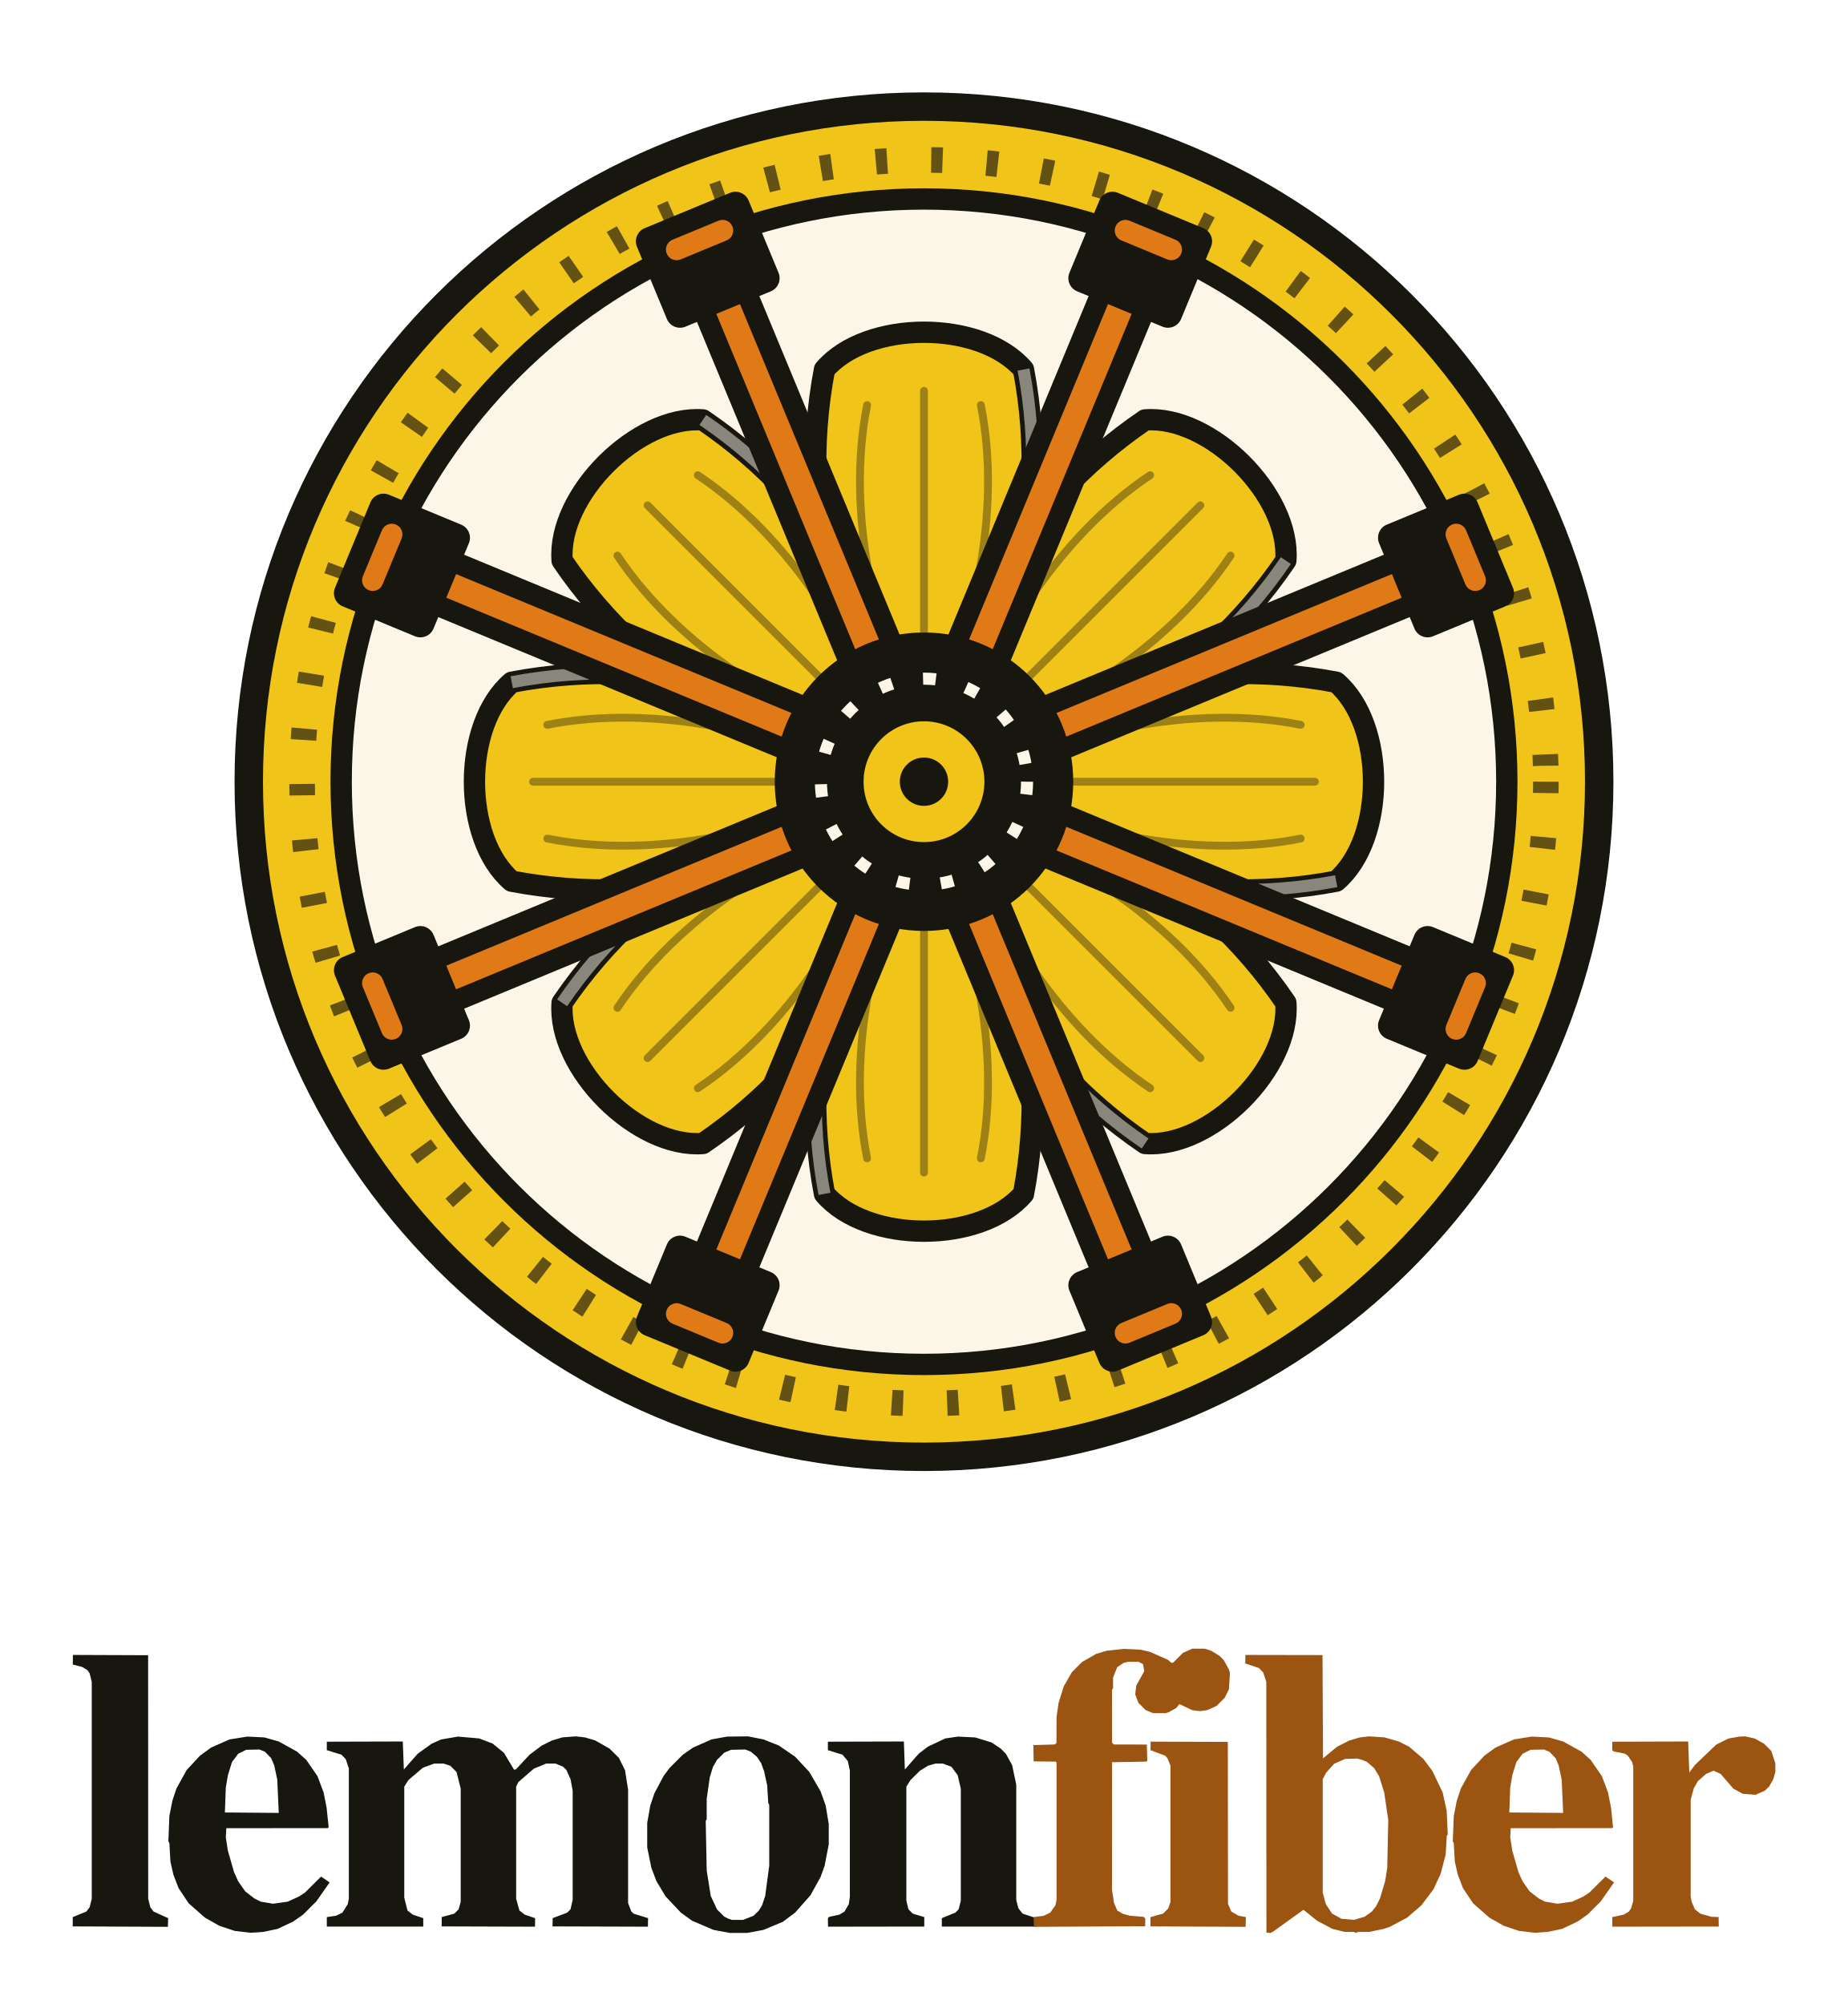
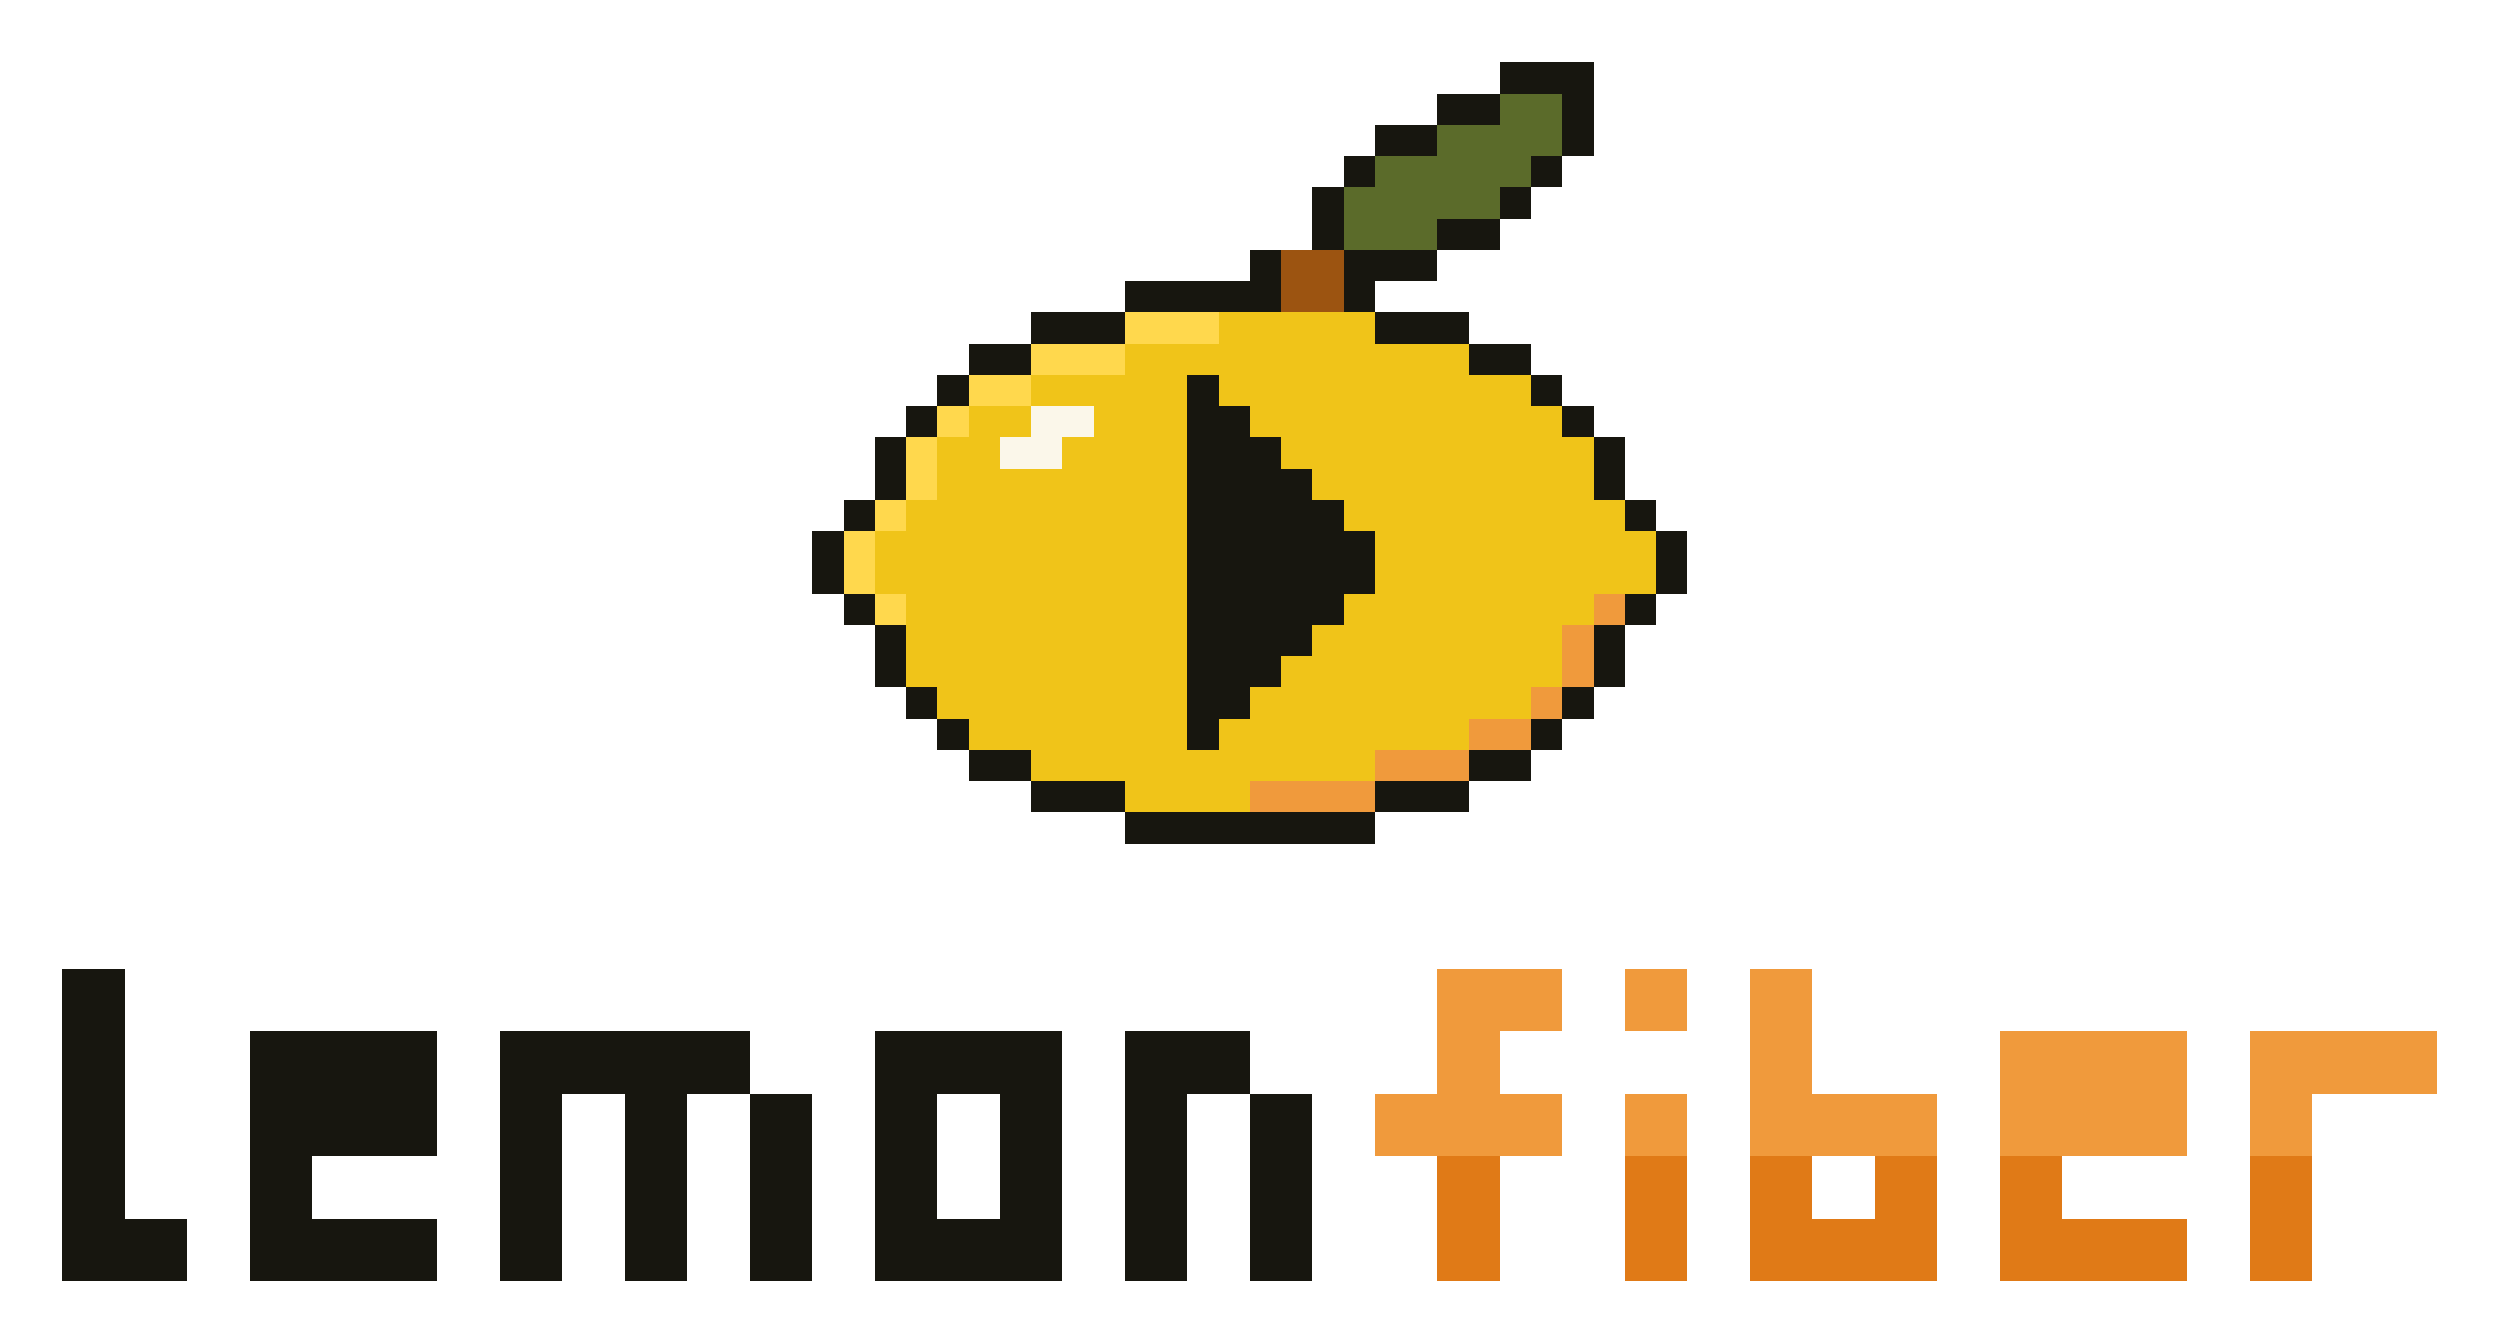
- <svg xmlns="http://www.w3.org/2000/svg" width="260" height="282" viewBox="0 0 260 282" role="img" aria-label="lemonfiber stacked lockup">
-   <g transform="translate(30 10)">
-     <circle cx="100" cy="100" r="97" fill="#17160F" />
-     <circle cx="100" cy="100" r="93" fill="#F0C419" />
-     <circle cx="100" cy="100" r="87.5" fill="none" stroke="#17160F" stroke-width="3.6" stroke-dasharray="1.6 6.2" opacity=".65" />
-     <circle cx="100" cy="100" r="82" fill="#FBF6E7" />
-     <circle cx="100" cy="100" r="82" fill="none" stroke="#17160F" stroke-width="3" />
-     <g transform="rotate(0 100 100)">
-       <path d="M100,99 C112,84 118,63 114,42 C108,35 92,35 86,42 C82,63 88,84 100,99 Z" fill="#F0C419" stroke="#17160F" stroke-width="3" stroke-linejoin="round" />
-       <g fill="none" stroke="#17160F" stroke-width="1.1" opacity=".38" stroke-linecap="round">
-         <path d="M100,93 C107,80 111,62 108,47" />
-         <path d="M100,93 C100,77 100,59 100,45" />
-         <path d="M100,93 C93,80 89,62 92,47" />
-       </g>
-       <path d="M100,99 C112,84 118,63 114,42" fill="none" stroke="#FBF6E7" stroke-width="1.7" opacity=".5" />
-     </g>
-     <g transform="rotate(45 100 100)">
-       <path d="M100,99 C112,84 118,63 114,42 C108,35 92,35 86,42 C82,63 88,84 100,99 Z" fill="#F0C419" stroke="#17160F" stroke-width="3" stroke-linejoin="round" />
-       <g fill="none" stroke="#17160F" stroke-width="1.1" opacity=".38" stroke-linecap="round">
-         <path d="M100,93 C107,80 111,62 108,47" />
-         <path d="M100,93 C100,77 100,59 100,45" />
-         <path d="M100,93 C93,80 89,62 92,47" />
-       </g>
-       <path d="M100,99 C112,84 118,63 114,42" fill="none" stroke="#FBF6E7" stroke-width="1.7" opacity=".5" />
-     </g>
-     <g transform="rotate(90 100 100)">
-       <path d="M100,99 C112,84 118,63 114,42 C108,35 92,35 86,42 C82,63 88,84 100,99 Z" fill="#F0C419" stroke="#17160F" stroke-width="3" stroke-linejoin="round" />
-       <g fill="none" stroke="#17160F" stroke-width="1.1" opacity=".38" stroke-linecap="round">
-         <path d="M100,93 C107,80 111,62 108,47" />
-         <path d="M100,93 C100,77 100,59 100,45" />
-         <path d="M100,93 C93,80 89,62 92,47" />
-       </g>
-       <path d="M100,99 C112,84 118,63 114,42" fill="none" stroke="#FBF6E7" stroke-width="1.7" opacity=".5" />
-     </g>
-     <g transform="rotate(135 100 100)">
-       <path d="M100,99 C112,84 118,63 114,42 C108,35 92,35 86,42 C82,63 88,84 100,99 Z" fill="#F0C419" stroke="#17160F" stroke-width="3" stroke-linejoin="round" />
-       <g fill="none" stroke="#17160F" stroke-width="1.1" opacity=".38" stroke-linecap="round">
-         <path d="M100,93 C107,80 111,62 108,47" />
-         <path d="M100,93 C100,77 100,59 100,45" />
-         <path d="M100,93 C93,80 89,62 92,47" />
-       </g>
-       <path d="M100,99 C112,84 118,63 114,42" fill="none" stroke="#FBF6E7" stroke-width="1.7" opacity=".5" />
-     </g>
-     <g transform="rotate(180 100 100)">
-       <path d="M100,99 C112,84 118,63 114,42 C108,35 92,35 86,42 C82,63 88,84 100,99 Z" fill="#F0C419" stroke="#17160F" stroke-width="3" stroke-linejoin="round" />
-       <g fill="none" stroke="#17160F" stroke-width="1.1" opacity=".38" stroke-linecap="round">
-         <path d="M100,93 C107,80 111,62 108,47" />
-         <path d="M100,93 C100,77 100,59 100,45" />
-         <path d="M100,93 C93,80 89,62 92,47" />
-       </g>
-       <path d="M100,99 C112,84 118,63 114,42" fill="none" stroke="#FBF6E7" stroke-width="1.7" opacity=".5" />
-     </g>
-     <g transform="rotate(225 100 100)">
-       <path d="M100,99 C112,84 118,63 114,42 C108,35 92,35 86,42 C82,63 88,84 100,99 Z" fill="#F0C419" stroke="#17160F" stroke-width="3" stroke-linejoin="round" />
-       <g fill="none" stroke="#17160F" stroke-width="1.1" opacity=".38" stroke-linecap="round">
-         <path d="M100,93 C107,80 111,62 108,47" />
-         <path d="M100,93 C100,77 100,59 100,45" />
-         <path d="M100,93 C93,80 89,62 92,47" />
-       </g>
-       <path d="M100,99 C112,84 118,63 114,42" fill="none" stroke="#FBF6E7" stroke-width="1.7" opacity=".5" />
-     </g>
-     <g transform="rotate(270 100 100)">
-       <path d="M100,99 C112,84 118,63 114,42 C108,35 92,35 86,42 C82,63 88,84 100,99 Z" fill="#F0C419" stroke="#17160F" stroke-width="3" stroke-linejoin="round" />
-       <g fill="none" stroke="#17160F" stroke-width="1.1" opacity=".38" stroke-linecap="round">
-         <path d="M100,93 C107,80 111,62 108,47" />
-         <path d="M100,93 C100,77 100,59 100,45" />
-         <path d="M100,93 C93,80 89,62 92,47" />
-       </g>
-       <path d="M100,99 C112,84 118,63 114,42" fill="none" stroke="#FBF6E7" stroke-width="1.7" opacity=".5" />
-     </g>
-     <g transform="rotate(315 100 100)">
-       <path d="M100,99 C112,84 118,63 114,42 C108,35 92,35 86,42 C82,63 88,84 100,99 Z" fill="#F0C419" stroke="#17160F" stroke-width="3" stroke-linejoin="round" />
-       <g fill="none" stroke="#17160F" stroke-width="1.1" opacity=".38" stroke-linecap="round">
-         <path d="M100,93 C107,80 111,62 108,47" />
-         <path d="M100,93 C100,77 100,59 100,45" />
-         <path d="M100,93 C93,80 89,62 92,47" />
-       </g>
-       <path d="M100,99 C112,84 118,63 114,42" fill="none" stroke="#FBF6E7" stroke-width="1.7" opacity=".5" />
-     </g>
-     <g transform="rotate(22.5 100 100)">
-       <path d="M100,100 L100,27" stroke="#17160F" stroke-width="9.5" fill="none" />
-       <path d="M100,100 L100,27" stroke="#E07A17" stroke-width="3.6" fill="none" />
-       <rect x="91.5" y="13" width="17" height="15" rx="2" fill="#17160F" />
-       <rect x="95" y="16" width="10" height="3" rx="1.5" fill="#E07A17" />
-     </g>
-     <g transform="rotate(67.5 100 100)">
-       <path d="M100,100 L100,27" stroke="#17160F" stroke-width="9.5" fill="none" />
-       <path d="M100,100 L100,27" stroke="#E07A17" stroke-width="3.6" fill="none" />
-       <rect x="91.5" y="13" width="17" height="15" rx="2" fill="#17160F" />
-       <rect x="95" y="16" width="10" height="3" rx="1.5" fill="#E07A17" />
-     </g>
-     <g transform="rotate(112.5 100 100)">
-       <path d="M100,100 L100,27" stroke="#17160F" stroke-width="9.5" fill="none" />
-       <path d="M100,100 L100,27" stroke="#E07A17" stroke-width="3.6" fill="none" />
-       <rect x="91.5" y="13" width="17" height="15" rx="2" fill="#17160F" />
-       <rect x="95" y="16" width="10" height="3" rx="1.5" fill="#E07A17" />
-     </g>
-     <g transform="rotate(157.5 100 100)">
-       <path d="M100,100 L100,27" stroke="#17160F" stroke-width="9.5" fill="none" />
-       <path d="M100,100 L100,27" stroke="#E07A17" stroke-width="3.6" fill="none" />
-       <rect x="91.5" y="13" width="17" height="15" rx="2" fill="#17160F" />
-       <rect x="95" y="16" width="10" height="3" rx="1.5" fill="#E07A17" />
-     </g>
-     <g transform="rotate(202.5 100 100)">
-       <path d="M100,100 L100,27" stroke="#17160F" stroke-width="9.5" fill="none" />
-       <path d="M100,100 L100,27" stroke="#E07A17" stroke-width="3.6" fill="none" />
-       <rect x="91.5" y="13" width="17" height="15" rx="2" fill="#17160F" />
-       <rect x="95" y="16" width="10" height="3" rx="1.5" fill="#E07A17" />
-     </g>
-     <g transform="rotate(247.5 100 100)">
-       <path d="M100,100 L100,27" stroke="#17160F" stroke-width="9.5" fill="none" />
-       <path d="M100,100 L100,27" stroke="#E07A17" stroke-width="3.6" fill="none" />
-       <rect x="91.5" y="13" width="17" height="15" rx="2" fill="#17160F" />
-       <rect x="95" y="16" width="10" height="3" rx="1.5" fill="#E07A17" />
-     </g>
-     <g transform="rotate(292.5 100 100)">
-       <path d="M100,100 L100,27" stroke="#17160F" stroke-width="9.5" fill="none" />
-       <path d="M100,100 L100,27" stroke="#E07A17" stroke-width="3.6" fill="none" />
-       <rect x="91.5" y="13" width="17" height="15" rx="2" fill="#17160F" />
-       <rect x="95" y="16" width="10" height="3" rx="1.5" fill="#E07A17" />
-     </g>
-     <g transform="rotate(337.5 100 100)">
-       <path d="M100,100 L100,27" stroke="#17160F" stroke-width="9.5" fill="none" />
-       <path d="M100,100 L100,27" stroke="#E07A17" stroke-width="3.6" fill="none" />
-       <rect x="91.5" y="13" width="17" height="15" rx="2" fill="#17160F" />
-       <rect x="95" y="16" width="10" height="3" rx="1.5" fill="#E07A17" />
-     </g>
-     <circle cx="100" cy="100" r="21" fill="#17160F" />
-     <circle cx="100" cy="100" r="14.5" fill="none" stroke="#FBF6E7" stroke-width="1.7" stroke-dasharray="1.8 4.4" />
-     <circle cx="100" cy="100" r="8.5" fill="#F0C419" />
-     <circle cx="100" cy="100" r="3.4" fill="#17160F" />
-   </g>
-   <g fill-rule="evenodd">
-     <path fill="#17160F" d="M10.26,232.88L10.24,234.23L11.56,234.57L12.3,235.01L12.61,235.47L12.91,236.66L12.91,267.2L12.61,268.39L12.15,268.99L10.24,269.77L10.23,271.08L23.62,271.14L23.66,269.92L21.6,268.99L21.15,268.39L20.85,267.2L20.84,232.92L10.26,232.88ZM34.8,244.37L32.29,244.77L29.71,245.91L28.13,247.06L26.27,249.07L24.84,251.64L24.26,253.37L23.83,255.53L23.69,259.11L23.83,259.36L23.98,261.98L24.4,263.82L25.12,265.69L26.55,267.84L28.84,269.85L30.85,270.99L33,271.71L35.26,271.98L37.07,271.85L39.06,271.43L41.23,270.41L42.65,269.42L44.51,267.56L46.38,264.89L45.17,264.07L42.93,266.3L42.06,266.88L40.47,267.6L38.42,267.89L36.69,267.6L35.79,267.15L34.49,266.14L33.49,264.7L32.92,263.42L32.06,260.42L31.77,258.54L31.84,257.26L46.12,257.25L46.24,257.12L45.95,254.36L45.53,252.23L44.67,249.94L43.09,247.65L41.8,246.49L39.22,245.06L37.21,244.49L34.8,244.37ZM64.44,244.37L62.08,244.77L60.75,245.36L58.77,246.78L56.82,249L56.67,245.06L45.98,245.09L45.98,246.28L48.04,246.92L48.64,247.53L49.08,248.86L49.08,267.2L48.92,267.96L48.18,269.14L47.28,269.58L45.98,269.77L45.98,271.1L59.55,271.1L59.55,269.92L58.08,269.43L57.33,268.84L56.88,267.05L56.88,251.41L57.47,250.48L59.5,248.75L61.09,248.17L62.43,248.17L63.36,248.48L64.23,249.35L64.82,251.7L64.82,267.62L64.53,268.67L63.93,269.28L62.15,269.77L62.14,271.08L75.27,271.12L75.29,269.92L73.83,269.43L73.08,268.84L72.62,267.2L72.62,251.41L72.93,250.77L75.1,248.89L76.83,248.17L78.17,248.17L79.22,248.61L79.69,249.07L80.28,250.39L80.57,251.98L80.57,267.34L80.27,268.67L79.81,269.14L77.76,269.92L77.74,271.08L91.16,271.12L91.18,269.92L89.12,269.28L88.81,268.95L88.37,267.79L88.37,251.84L87.94,249.11L87.07,247.36L85.77,246.07L83.76,244.92L82.32,244.49L81.01,244.34L79.13,244.48L77.66,244.92L76.21,245.64L74.51,246.92L72.58,248.99L72.32,249.02L70.9,246.65L69.3,245.35L67.42,244.63L64.44,244.37ZM102.31,244.37L100.09,244.77L97.49,245.93L96.07,246.92L94.21,248.78L93.36,249.92L92.07,252.35L91.49,254.08L91.06,256.52L91.06,259.96L91.64,262.83L92.35,264.7L93.64,266.85L95.79,269.14L97.37,270.28L100.38,271.57L102.68,272L105.12,272L107.42,271.57L110.15,270.43L111.87,269.14L114.02,266.71L115.45,264.13L116.02,262.55L116.6,259.54L116.6,256.66L116.17,254.08L115.45,252.07L113.87,249.35L111.87,247.2L109.58,245.63L107.42,244.77L105.27,244.34L102.31,244.37ZM134.8,244.37L133,244.63L130.54,245.79L129.26,246.78L127.31,249L127.17,245.06L116.48,245.09L116.48,246.28L118.54,246.92L119.28,247.81L119.57,249.15L119.57,266.91L119.42,267.96L118.82,268.99L118.09,269.43L116.69,269.73L116.48,269.92L116.5,271.12L130.04,271.1L130.04,269.77L128.41,269.28L127.81,268.67L127.52,267.48L127.52,251.41L128.11,250.48L129.41,249.19L130.56,248.47L131.61,248.17L132.67,248.17L133.86,248.62L134.74,249.8L135.18,251.7L135.18,267.48L134.88,268.67L134.42,269.14L132.51,269.92L132.51,271.1L145.79,271.1L145.79,269.92L143.87,269.28L143.28,268.53L142.98,267.37L142.98,251.13L142.4,248.38L141.53,246.8L140.81,246.07L139.51,245.2L137.21,244.49L134.8,244.37ZM34.64,246.23L36.5,246.19L37.26,246.49L38.14,247.39L38.58,248.41L39.01,250.42L39.22,255.11L31.64,255.05L31.77,251.56L32.06,249.82L32.64,247.95L33.52,246.78L34.64,246.23ZM102.86,246.23L104.87,246.19L105.63,246.49L106.5,247.22L107.08,248.09L107.51,249.26L107.94,251.24L108.09,253.72L108.23,253.97L108.23,262.51L107.66,266.8L107.22,268.1L106.78,268.84L106.03,269.58L104.56,270.16L102.96,270.16L102.48,270L101.89,269.7L100.88,268.69L100,266.8L99.43,263.22L99.29,256.24L99.43,255.99L99.43,253.12L99.86,250.11L100.3,248.66L100.88,247.65L101.89,246.64L102.86,246.23Z" />
-     <path fill="#9C5411" d="M158.06,232.03L155.7,232.29L154.25,232.72L152.24,233.87L150.81,235.31L149.66,237.31L148.94,239.61L148.65,241.63L148.64,245.27L148.39,245.48L145.39,245.57L145.43,247.86L148.53,247.89L148.65,248.01L148.65,267.34L148.5,268.1L147.76,269.14L146.86,269.58L145.42,269.77L145.48,271.14L161.13,271.06L161.13,269.97L160.93,269.74L158.96,269.58L157.94,269.29L157.19,268.84L156.74,267.79L156.45,265.92L156.46,247.98L161.29,247.89L161.42,247.76L161.35,245.49L156.72,245.48L156.46,245.24L156.45,237.8L156.6,237.55L156.6,236.06L157.19,234.6L158.08,234L158.71,233.84L160.19,233.85L160.82,234.17L160.99,235.17L159.87,237.17L159.72,238.43L160.17,239.62L161.18,240.63L162.22,241.07L163.99,241.08L164.47,240.92L165.49,240.34L165.94,239.8L167.75,240.65L168.78,240.79L169.84,240.65L171.16,240.06L172.31,238.91L172.9,237.72L173.05,235.39L172.89,234.9L172.17,233.6L171.59,233.02L170.43,232.3L169.52,232L167.75,232L166.43,232.59L165.06,233.96L164.8,233.99L164.33,233.57L161.75,232.43L160.44,232.14L158.06,232.03ZM175.22,232.88L175.2,234.08L177.12,234.72L177.72,235.33L178.16,236.66L178.18,271.96L178.74,272L179.1,271.83L183.39,268.74L185.29,270.27L187.44,271.42L189.17,271.85L190.51,271.86L190.76,272L191.05,271.86L192.67,271.85L194.66,271.43L195.54,271.14L197.97,269.85L199.97,268.13L201.68,265.86L202.68,263.71L203.4,260.98L203.55,258.37L203.69,258.12L203.54,254.79L202.97,252.21L201.53,249.21L200.26,247.51L198.25,245.79L196.81,245.06L194.77,244.48L192.61,244.34L191.3,244.49L189.85,244.92L188.13,245.79L186.14,247.43L186.07,232.9L175.22,232.88ZM215.51,244.37L213,244.77L210.42,245.91L208.84,247.06L206.98,249.07L205.55,251.64L204.97,253.37L204.54,255.53L204.4,259.11L204.54,259.36L204.69,261.98L205.11,263.82L205.83,265.69L207.26,267.84L209.55,269.85L211.56,270.99L213.71,271.71L215.97,271.98L217.78,271.85L219.77,271.43L221.94,270.41L223.36,269.42L225.22,267.56L227.09,264.89L225.88,264.07L223.64,266.3L222.77,266.88L221.18,267.6L219.13,267.89L217.4,267.6L216.5,267.15L215.2,266.14L214.2,264.7L213.63,263.42L212.77,260.42L212.48,258.54L212.55,257.26L226.83,257.25L226.95,257.12L226.66,254.36L226.24,252.23L225.38,249.94L223.8,247.65L222.51,246.49L219.93,245.06L217.92,244.49L215.51,244.37ZM244.73,244.37L243.19,244.64L241.46,245.5L238.47,248.36L237.67,249.43L237.52,245.06L226.84,245.09L226.84,246.28L227.04,246.46L228.59,246.77L229.03,247.06L229.63,247.95L229.79,248.58L229.79,267.48L229.49,268.53L229.18,268.99L228.44,269.43L226.84,269.77L226.85,271.12L241.82,271.1L241.8,269.76L240.8,269.73L239.22,269.29L238.47,268.69L238.02,267.65L237.87,266.91L237.87,253.26L238.31,251.64L238.89,250.63L240.04,249.62L241.09,249.17L242.08,249.62L243.87,251.69L245.2,252.42L247,252.56L248.32,251.97L248.91,251.39L249.49,250.37L249.79,249.32L249.78,248.12L249.21,246.39L248.18,245.36L246.88,244.64L245.55,244.34L244.73,244.37ZM161.89,245.08L161.87,246.28L163.93,247.06L164.24,247.39L164.68,248.44L164.68,267.62L164.37,268.55L163.64,269.28L161.87,269.77L161.86,271.08L175.25,271.14L175.29,269.77L174.25,269.58L173.24,268.99L172.77,267.9L172.75,245.12L161.89,245.08ZM215.35,246.23L217.21,246.19L217.97,246.49L218.85,247.39L219.29,248.41L219.72,250.42L219.93,255.11L212.35,255.05L212.48,251.56L212.77,249.82L213.35,247.95L214.23,246.78L215.35,246.23ZM189.25,247.51L190.94,247.46L191.54,247.61L192.3,247.91L193.31,248.78L194.03,249.94L194.75,252.23L195.32,256.1L195.18,262.8L194.89,264.67L194.17,267.11L193.59,268.27L193.01,268.99L191.99,269.72L190.51,270.16L188.75,270.01L187.42,269.28L186.54,267.96L186.1,266.34L186.1,250.39L186.55,249.49L187.7,248.2L189.25,247.51Z" />
-   </g>
+ <svg xmlns="http://www.w3.org/2000/svg" width="640" height="344" viewBox="0 0 80 43" shape-rendering="crispEdges" role="img" aria-label="lemonfiber stacked lockup">
+   <rect x="48" y="2" width="3" height="1" fill="#17160F" />
+   <rect x="46" y="3" width="2" height="1" fill="#17160F" />
+   <rect x="48" y="3" width="2" height="2" fill="#5B6B2A" />
+   <rect x="50" y="3" width="1" height="2" fill="#17160F" />
+   <rect x="44" y="4" width="2" height="1" fill="#17160F" />
+   <rect x="46" y="4" width="2" height="3" fill="#5B6B2A" />
+   <rect x="43" y="5" width="1" height="1" fill="#17160F" />
+   <rect x="44" y="5" width="2" height="3" fill="#5B6B2A" />
+   <rect x="48" y="5" width="1" height="1" fill="#5B6B2A" />
+   <rect x="49" y="5" width="1" height="1" fill="#17160F" />
+   <rect x="42" y="6" width="1" height="2" fill="#17160F" />
+   <rect x="43" y="6" width="1" height="2" fill="#5B6B2A" />
+   <rect x="48" y="6" width="1" height="1" fill="#17160F" />
+   <rect x="46" y="7" width="2" height="1" fill="#17160F" />
+   <rect x="40" y="8" width="1" height="2" fill="#17160F" />
+   <rect x="41" y="8" width="2" height="2" fill="#9C5411" />
+   <rect x="43" y="8" width="3" height="1" fill="#17160F" />
+   <rect x="36" y="9" width="4" height="1" fill="#17160F" />
+   <rect x="43" y="9" width="1" height="1" fill="#17160F" />
+   <rect x="33" y="10" width="3" height="1" fill="#17160F" />
+   <rect x="36" y="10" width="3" height="1" fill="#FFD84D" />
+   <rect x="39" y="10" width="5" height="3" fill="#F0C419" />
+   <rect x="44" y="10" width="3" height="1" fill="#17160F" />
+   <rect x="31" y="11" width="2" height="1" fill="#17160F" />
+   <rect x="33" y="11" width="3" height="1" fill="#FFD84D" />
+   <rect x="36" y="11" width="3" height="1" fill="#F0C419" />
+   <rect x="44" y="11" width="3" height="13" fill="#F0C419" />
+   <rect x="47" y="11" width="2" height="1" fill="#17160F" />
+   <rect x="30" y="12" width="1" height="1" fill="#17160F" />
+   <rect x="31" y="12" width="2" height="1" fill="#FFD84D" />
+   <rect x="33" y="12" width="5" height="1" fill="#F0C419" />
+   <rect x="38" y="12" width="1" height="12" fill="#17160F" />
+   <rect x="47" y="12" width="2" height="11" fill="#F0C419" />
+   <rect x="49" y="12" width="1" height="1" fill="#17160F" />
+   <rect x="29" y="13" width="1" height="1" fill="#17160F" />
+   <rect x="30" y="13" width="1" height="1" fill="#FFD84D" />
+   <rect x="31" y="13" width="2" height="1" fill="#F0C419" />
+   <rect x="33" y="13" width="2" height="1" fill="#FBF7EA" />
+   <rect x="35" y="13" width="3" height="12" fill="#F0C419" />
+   <rect x="39" y="13" width="1" height="10" fill="#17160F" />
+   <rect x="40" y="13" width="4" height="1" fill="#F0C419" />
+   <rect x="49" y="13" width="1" height="9" fill="#F0C419" />
+   <rect x="50" y="13" width="1" height="1" fill="#17160F" />
+   <rect x="28" y="14" width="1" height="2" fill="#17160F" />
+   <rect x="29" y="14" width="1" height="2" fill="#FFD84D" />
+   <rect x="30" y="14" width="2" height="9" fill="#F0C419" />
+   <rect x="32" y="14" width="2" height="1" fill="#FBF7EA" />
+   <rect x="34" y="14" width="1" height="11" fill="#F0C419" />
+   <rect x="40" y="14" width="1" height="8" fill="#17160F" />
+   <rect x="41" y="14" width="3" height="1" fill="#F0C419" />
+   <rect x="50" y="14" width="1" height="6" fill="#F0C419" />
+   <rect x="51" y="14" width="1" height="2" fill="#17160F" />
+   <rect x="32" y="15" width="2" height="9" fill="#F0C419" />
+   <rect x="41" y="15" width="1" height="6" fill="#17160F" />
+   <rect x="42" y="15" width="2" height="1" fill="#F0C419" />
+   <rect x="27" y="16" width="1" height="1" fill="#17160F" />
+   <rect x="28" y="16" width="1" height="1" fill="#FFD84D" />
+   <rect x="29" y="16" width="1" height="6" fill="#F0C419" />
+   <rect x="42" y="16" width="1" height="4" fill="#17160F" />
+   <rect x="43" y="16" width="1" height="1" fill="#F0C419" />
+   <rect x="51" y="16" width="1" height="3" fill="#F0C419" />
+   <rect x="52" y="16" width="1" height="1" fill="#17160F" />
+   <rect x="26" y="17" width="1" height="2" fill="#17160F" />
+   <rect x="27" y="17" width="1" height="2" fill="#FFD84D" />
+   <rect x="28" y="17" width="1" height="2" fill="#F0C419" />
+   <rect x="43" y="17" width="1" height="2" fill="#17160F" />
+   <rect x="52" y="17" width="1" height="2" fill="#F0C419" />
+   <rect x="53" y="17" width="1" height="2" fill="#17160F" />
+   <rect x="27" y="19" width="1" height="1" fill="#17160F" />
+   <rect x="28" y="19" width="1" height="1" fill="#FFD84D" />
+   <rect x="43" y="19" width="1" height="6" fill="#F0C419" />
+   <rect x="51" y="19" width="1" height="1" fill="#F09A3C" />
+   <rect x="52" y="19" width="1" height="1" fill="#17160F" />
+   <rect x="28" y="20" width="1" height="2" fill="#17160F" />
+   <rect x="42" y="20" width="1" height="5" fill="#F0C419" />
+   <rect x="50" y="20" width="1" height="2" fill="#F09A3C" />
+   <rect x="51" y="20" width="1" height="2" fill="#17160F" />
+   <rect x="41" y="21" width="1" height="4" fill="#F0C419" />
+   <rect x="29" y="22" width="1" height="1" fill="#17160F" />
+   <rect x="40" y="22" width="1" height="3" fill="#F0C419" />
+   <rect x="49" y="22" width="1" height="1" fill="#F09A3C" />
+   <rect x="50" y="22" width="1" height="1" fill="#17160F" />
+   <rect x="30" y="23" width="1" height="1" fill="#17160F" />
+   <rect x="31" y="23" width="1" height="1" fill="#F0C419" />
+   <rect x="39" y="23" width="1" height="3" fill="#F0C419" />
+   <rect x="47" y="23" width="2" height="1" fill="#F09A3C" />
+   <rect x="49" y="23" width="1" height="1" fill="#17160F" />
+   <rect x="31" y="24" width="2" height="1" fill="#17160F" />
+   <rect x="33" y="24" width="1" height="1" fill="#F0C419" />
+   <rect x="38" y="24" width="1" height="2" fill="#F0C419" />
+   <rect x="44" y="24" width="3" height="1" fill="#F09A3C" />
+   <rect x="47" y="24" width="2" height="1" fill="#17160F" />
+   <rect x="33" y="25" width="3" height="1" fill="#17160F" />
+   <rect x="36" y="25" width="2" height="1" fill="#F0C419" />
+   <rect x="40" y="25" width="4" height="1" fill="#F09A3C" />
+   <rect x="44" y="25" width="3" height="1" fill="#17160F" />
+   <rect x="36" y="26" width="8" height="1" fill="#17160F" />
+   <rect x="2" y="31" width="2" height="10" fill="#17160F" />
+   <rect x="46" y="31" width="4" height="2" fill="#F09A3C" />
+   <rect x="52" y="31" width="2" height="2" fill="#F09A3C" />
+   <rect x="56" y="31" width="2" height="6" fill="#F09A3C" />
+   <rect x="8" y="33" width="6" height="4" fill="#17160F" />
+   <rect x="16" y="33" width="8" height="2" fill="#17160F" />
+   <rect x="28" y="33" width="6" height="2" fill="#17160F" />
+   <rect x="36" y="33" width="4" height="2" fill="#17160F" />
+   <rect x="46" y="33" width="2" height="4" fill="#F09A3C" />
+   <rect x="64" y="33" width="6" height="4" fill="#F09A3C" />
+   <rect x="72" y="33" width="6" height="2" fill="#F09A3C" />
+   <rect x="16" y="35" width="2" height="6" fill="#17160F" />
+   <rect x="20" y="35" width="2" height="6" fill="#17160F" />
+   <rect x="24" y="35" width="2" height="6" fill="#17160F" />
+   <rect x="28" y="35" width="2" height="6" fill="#17160F" />
+   <rect x="32" y="35" width="2" height="6" fill="#17160F" />
+   <rect x="36" y="35" width="2" height="6" fill="#17160F" />
+   <rect x="40" y="35" width="2" height="6" fill="#17160F" />
+   <rect x="44" y="35" width="2" height="2" fill="#F09A3C" />
+   <rect x="48" y="35" width="2" height="2" fill="#F09A3C" />
+   <rect x="52" y="35" width="2" height="2" fill="#F09A3C" />
+   <rect x="58" y="35" width="4" height="2" fill="#F09A3C" />
+   <rect x="72" y="35" width="2" height="2" fill="#F09A3C" />
+   <rect x="8" y="37" width="2" height="4" fill="#17160F" />
+   <rect x="46" y="37" width="2" height="4" fill="#E07A17" />
+   <rect x="52" y="37" width="2" height="4" fill="#E07A17" />
+   <rect x="56" y="37" width="2" height="4" fill="#E07A17" />
+   <rect x="60" y="37" width="2" height="4" fill="#E07A17" />
+   <rect x="64" y="37" width="2" height="4" fill="#E07A17" />
+   <rect x="72" y="37" width="2" height="4" fill="#E07A17" />
+   <rect x="4" y="39" width="2" height="2" fill="#17160F" />
+   <rect x="10" y="39" width="4" height="2" fill="#17160F" />
+   <rect x="30" y="39" width="2" height="2" fill="#17160F" />
+   <rect x="58" y="39" width="2" height="2" fill="#E07A17" />
+   <rect x="66" y="39" width="4" height="2" fill="#E07A17" />
</svg>
